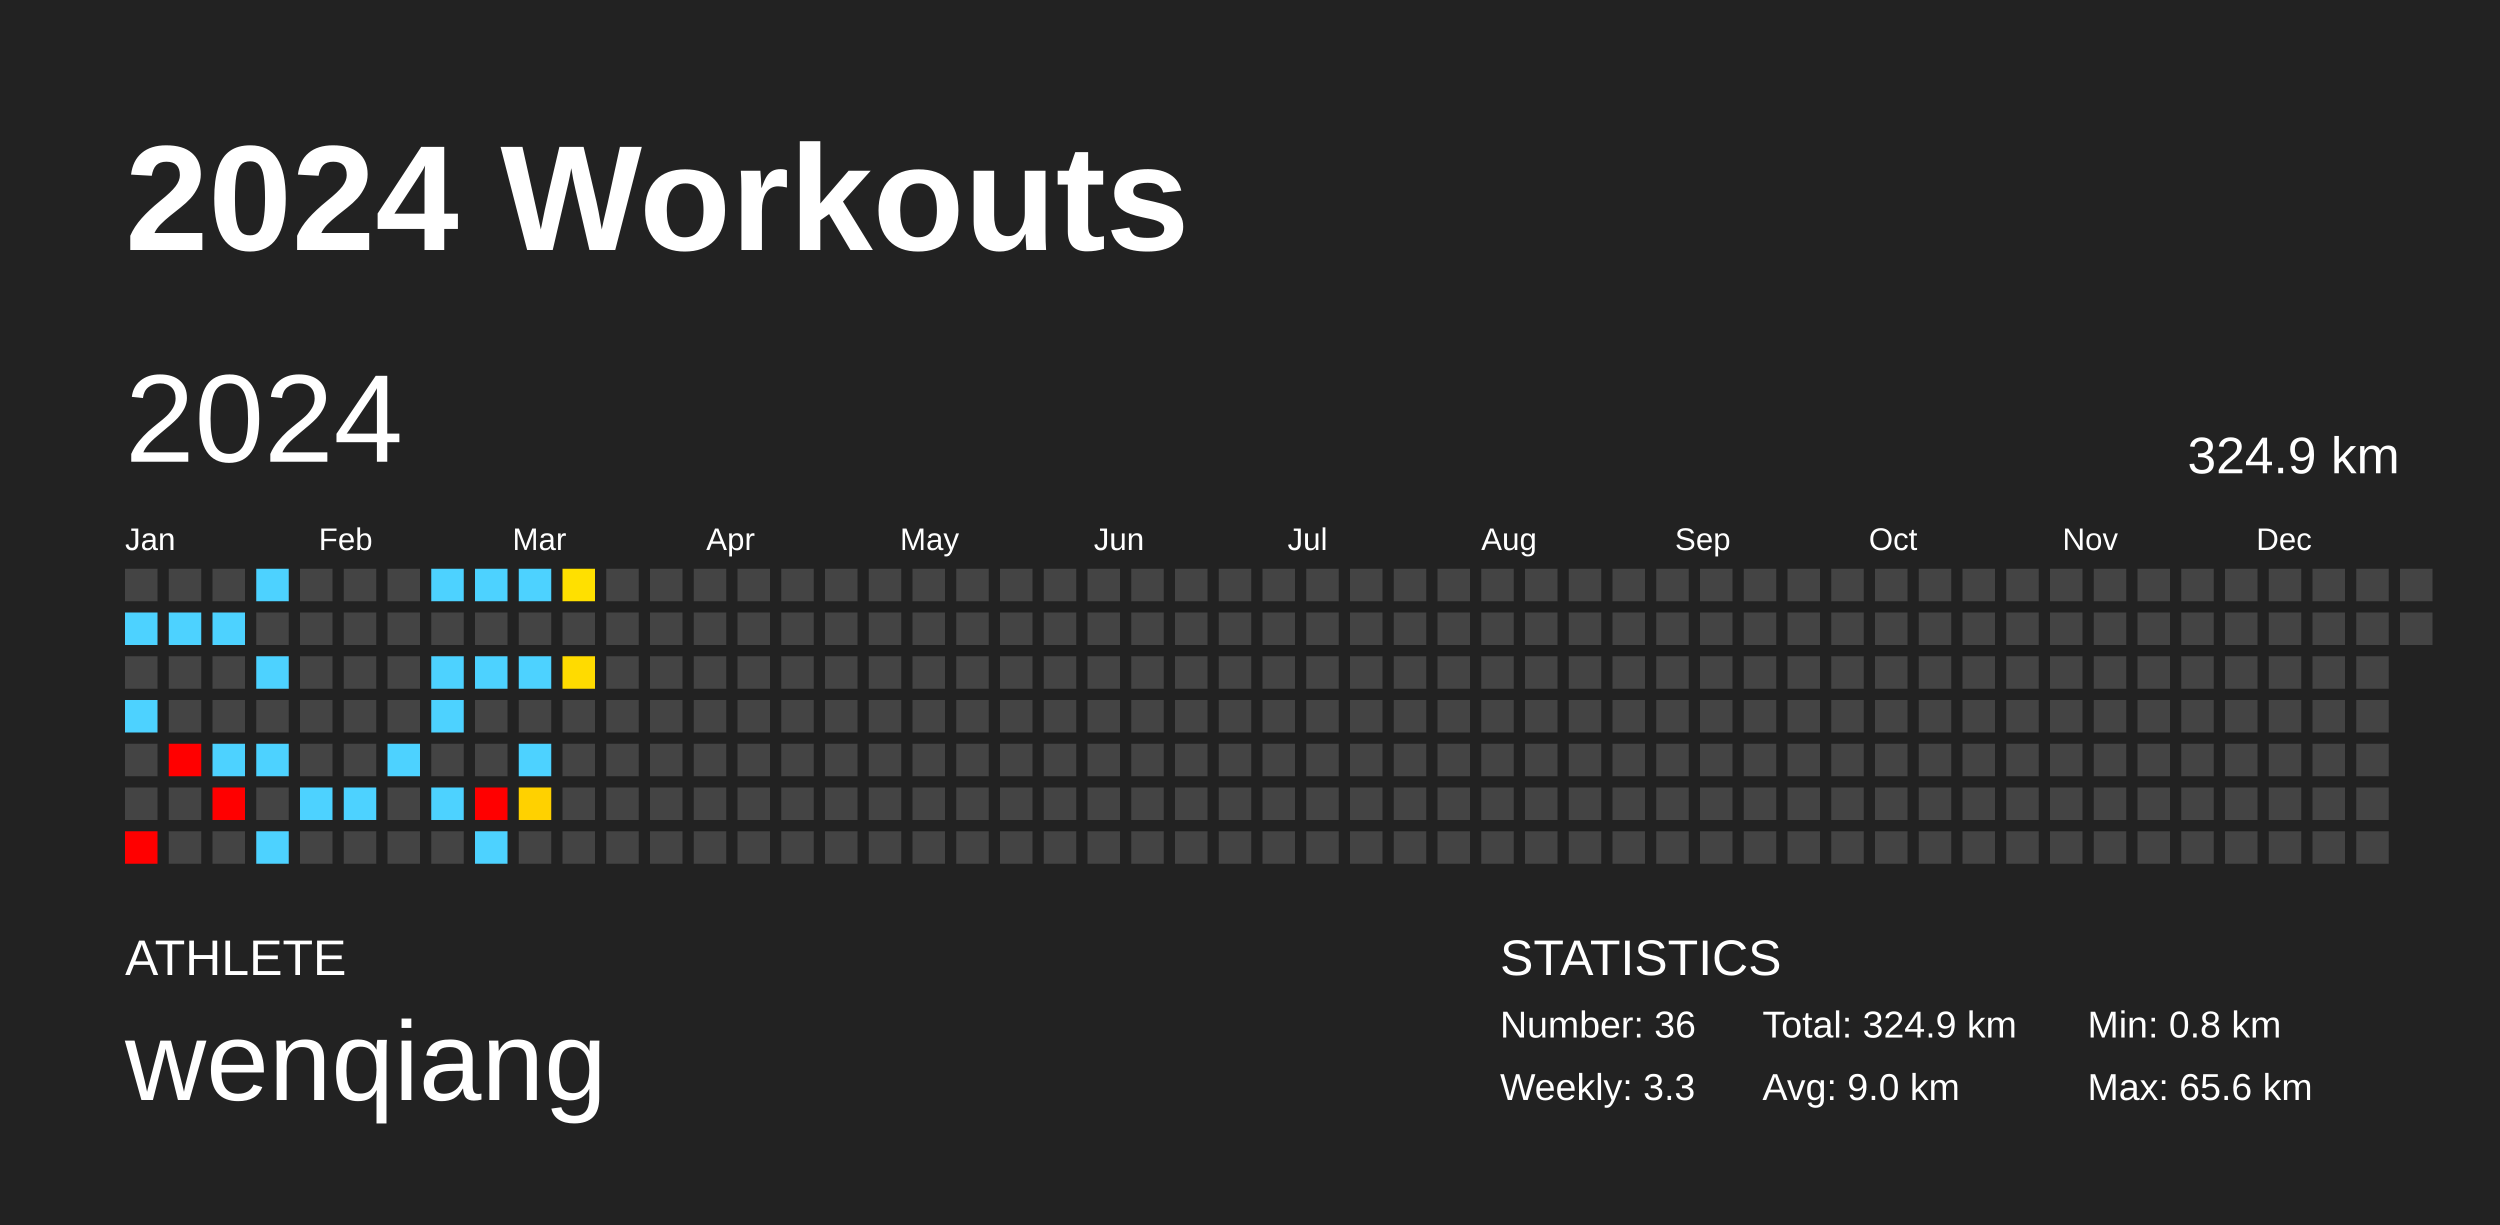
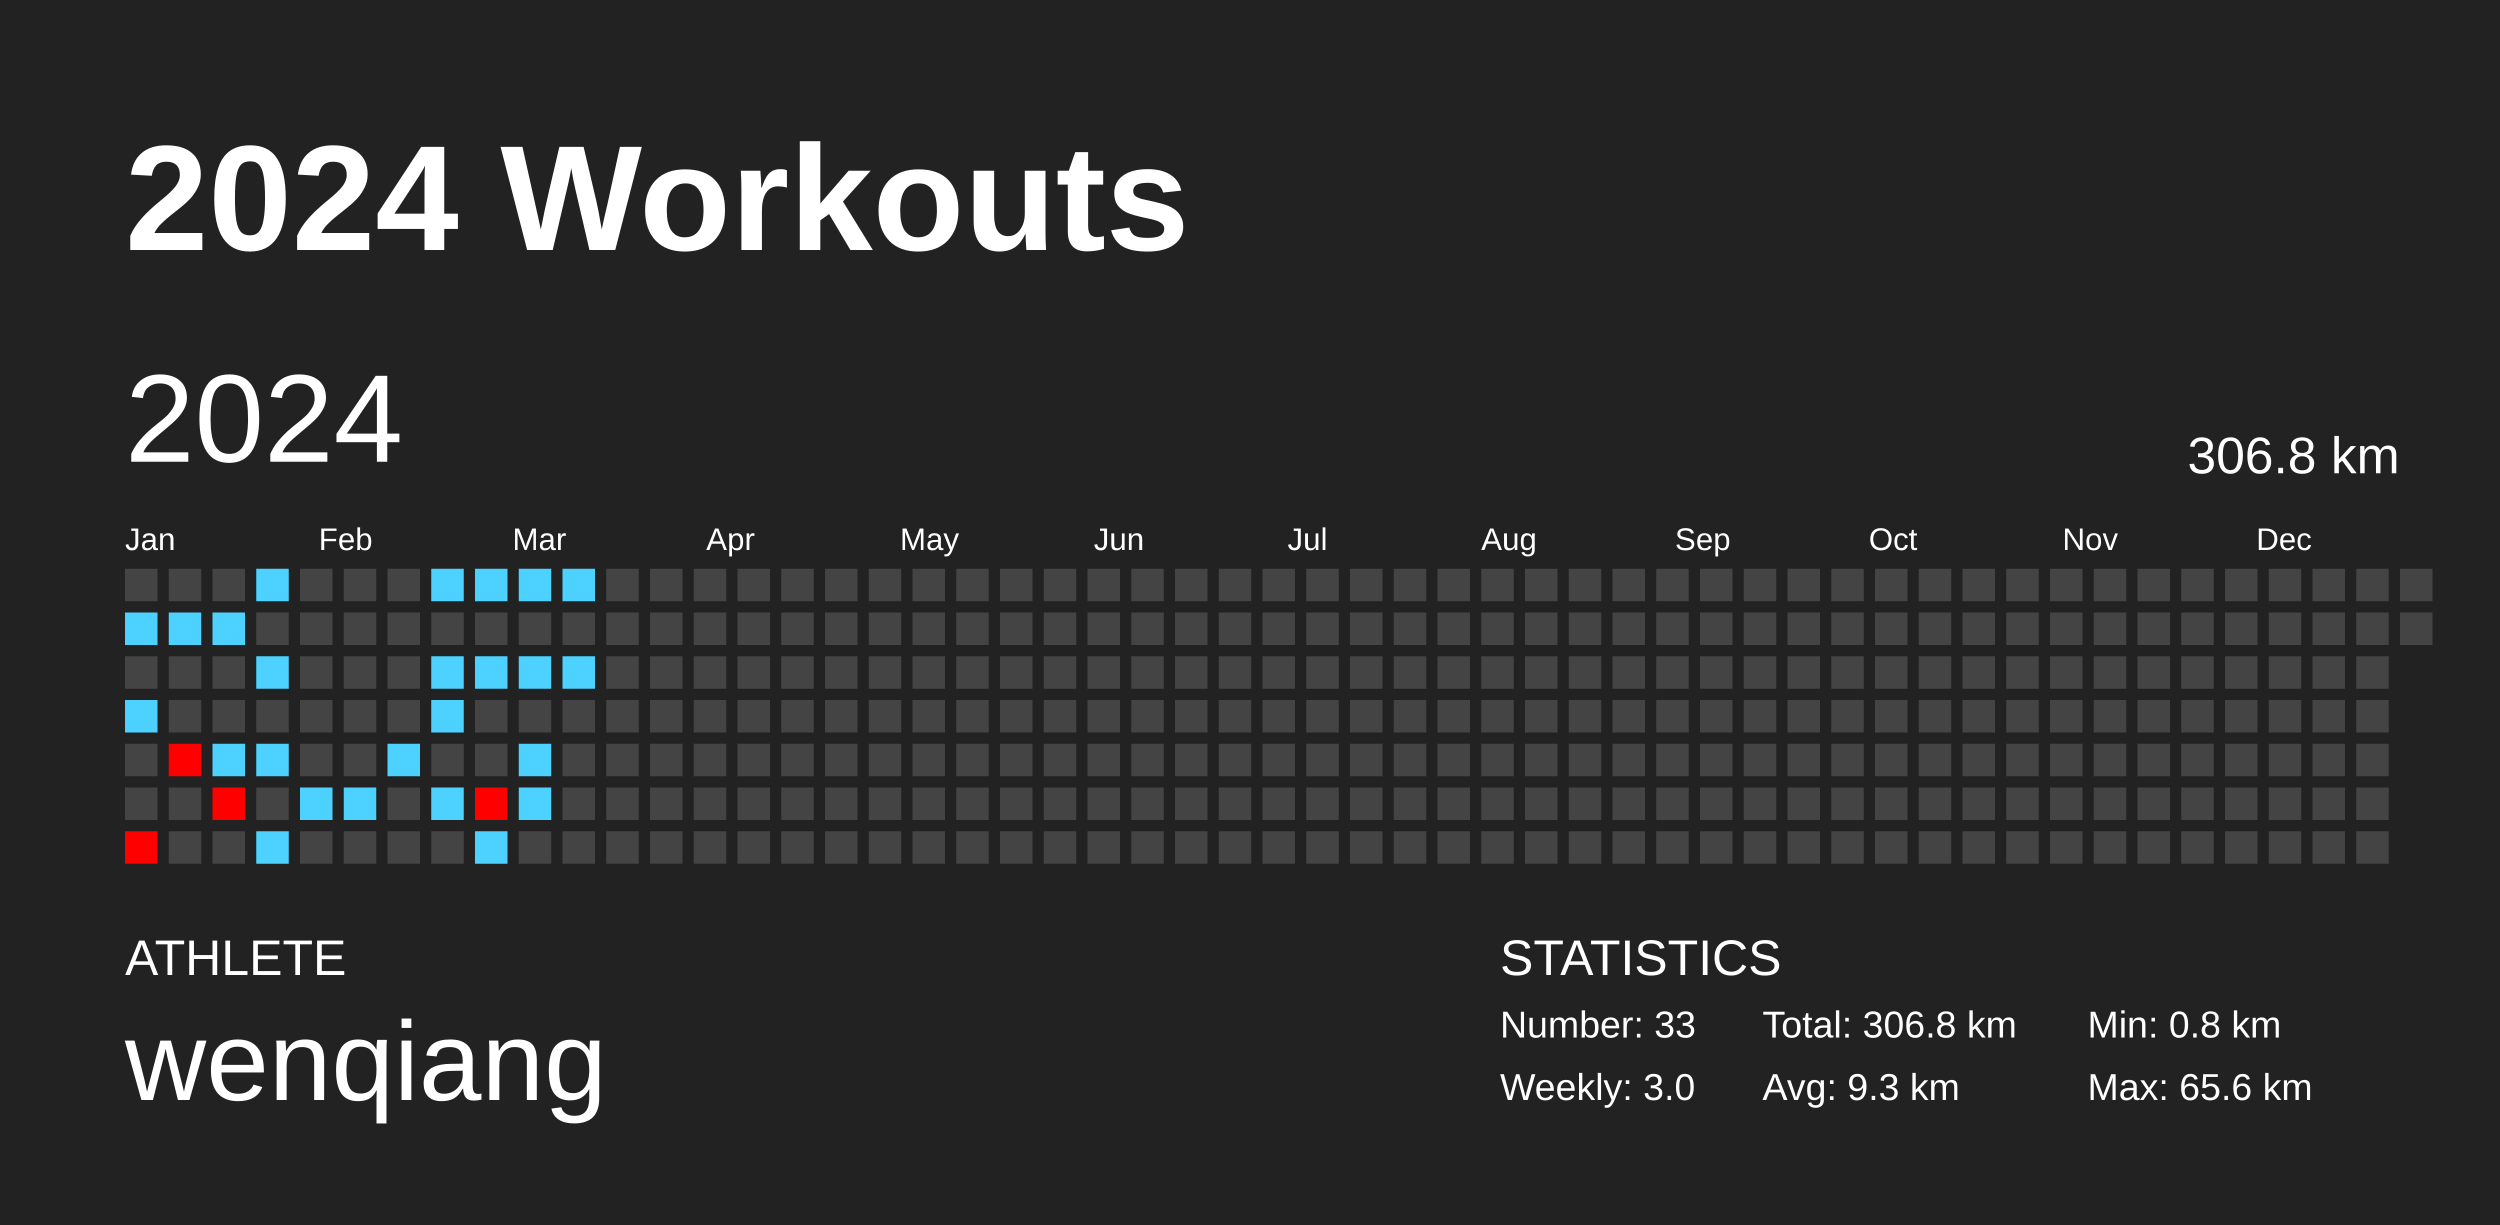
<svg xmlns="http://www.w3.org/2000/svg" baseProfile="full" height="98mm" version="1.1" viewBox="0,0,200,98" width="200mm">
  <defs />
  <rect fill="#222222" height="98" width="200" x="0" y="0" />
  <text fill="#FFFFFF" style="font-size:12px; font-family:Arial; font-weight:bold;" x="10" y="20">2024 Workouts</text>
  <text fill="#FFFFFF" style="font-size:4px; font-family:Arial" x="10" y="78">ATHLETE</text>
  <text fill="#FFFFFF" style="font-size:9px; font-family:Arial" x="10" y="88">wenqiang</text>
  <text fill="#FFFFFF" style="font-size:4px; font-family:Arial" x="120" y="78">STATISTICS</text>
-   <text fill="#FFFFFF" style="font-size:3px; font-family:Arial" x="120" y="83">Number: 36</text>
-   <text fill="#FFFFFF" style="font-size:3px; font-family:Arial" x="120" y="88">Weekly: 3.3</text>
-   <text fill="#FFFFFF" style="font-size:3px; font-family:Arial" x="141" y="83">Total: 324.9 km</text>
-   <text fill="#FFFFFF" style="font-size:3px; font-family:Arial" x="141" y="88">Avg: 9.0 km</text>
+   <text fill="#FFFFFF" style="font-size:3px; font-family:Arial" x="120" y="83">Number: 33</text>
+   <text fill="#FFFFFF" style="font-size:3px; font-family:Arial" x="120" y="88">Weekly: 3.0</text>
+   <text fill="#FFFFFF" style="font-size:3px; font-family:Arial" x="141" y="83">Total: 306.8 km</text>
+   <text fill="#FFFFFF" style="font-size:3px; font-family:Arial" x="141" y="88">Avg: 9.3 km</text>
  <text fill="#FFFFFF" style="font-size:3px; font-family:Arial" x="167" y="83">Min: 0.8 km</text>
  <text fill="#FFFFFF" style="font-size:3px; font-family:Arial" x="167" y="88">Max: 65.6 km</text>
  <text dominant-baseline="hanging" fill="#FFFFFF" style="font-size:10.0px; font-family:Arial;" x="10" y="30">2024</text>
-   <text dominant-baseline="hanging" fill="#FFFFFF" style="font-size:4.125px; font-family:Arial;" x="175" y="35">324.9 km</text>
+   <text dominant-baseline="hanging" fill="#FFFFFF" style="font-size:4.125px; font-family:Arial;" x="175" y="35">306.8 km</text>
  <text fill="#FFFFFF" style="font-size:2.5px; font-family:Arial" x="10.0" y="44">Jan</text>
  <text fill="#FFFFFF" style="font-size:2.5px; font-family:Arial" x="25.5" y="44">Feb</text>
  <text fill="#FFFFFF" style="font-size:2.5px; font-family:Arial" x="41.0" y="44">Mar</text>
  <text fill="#FFFFFF" style="font-size:2.5px; font-family:Arial" x="56.5" y="44">Apr</text>
  <text fill="#FFFFFF" style="font-size:2.5px; font-family:Arial" x="72.0" y="44">May</text>
  <text fill="#FFFFFF" style="font-size:2.5px; font-family:Arial" x="87.5" y="44">Jun</text>
  <text fill="#FFFFFF" style="font-size:2.5px; font-family:Arial" x="103.0" y="44">Jul</text>
  <text fill="#FFFFFF" style="font-size:2.5px; font-family:Arial" x="118.5" y="44">Aug</text>
  <text fill="#FFFFFF" style="font-size:2.5px; font-family:Arial" x="134.0" y="44">Sep</text>
  <text fill="#FFFFFF" style="font-size:2.5px; font-family:Arial" x="149.5" y="44">Oct</text>
  <text fill="#FFFFFF" style="font-size:2.5px; font-family:Arial" x="165.0" y="44">Nov</text>
  <text fill="#FFFFFF" style="font-size:2.5px; font-family:Arial" x="180.5" y="44">Dec</text>
  <rect fill="#444444" height="2.6" width="2.6" x="10.0" y="45.5" />
  <rect fill="#4dd2ff" height="2.6" width="2.6" x="10.0" y="49.0" />
  <rect fill="#444444" height="2.6" width="2.6" x="10.0" y="52.5" />
  <rect fill="#4dd2ff" height="2.6" width="2.6" x="10.0" y="56.0" />
  <rect fill="#444444" height="2.6" width="2.6" x="10.0" y="59.5" />
  <rect fill="#444444" height="2.6" width="2.6" x="10.0" y="63.0" />
  <rect fill="red" height="2.6" width="2.6" x="10.0" y="66.5" />
  <rect fill="#444444" height="2.6" width="2.6" x="13.5" y="45.5" />
  <rect fill="#4dd2ff" height="2.6" width="2.6" x="13.5" y="49.0" />
  <rect fill="#444444" height="2.6" width="2.6" x="13.5" y="52.5" />
  <rect fill="#444444" height="2.6" width="2.6" x="13.5" y="56.0" />
  <rect fill="red" height="2.6" width="2.6" x="13.5" y="59.5" />
  <rect fill="#444444" height="2.6" width="2.6" x="13.5" y="63.0" />
  <rect fill="#444444" height="2.6" width="2.6" x="13.5" y="66.5" />
  <rect fill="#444444" height="2.6" width="2.6" x="17.0" y="45.5" />
  <rect fill="#4dd2ff" height="2.6" width="2.6" x="17.0" y="49.0" />
  <rect fill="#444444" height="2.6" width="2.6" x="17.0" y="52.5" />
  <rect fill="#444444" height="2.6" width="2.6" x="17.0" y="56.0" />
  <rect fill="#4dd2ff" height="2.6" width="2.6" x="17.0" y="59.5" />
  <rect fill="red" height="2.6" width="2.6" x="17.0" y="63.0" />
  <rect fill="#444444" height="2.6" width="2.6" x="17.0" y="66.5" />
  <rect fill="#4dd2ff" height="2.6" width="2.6" x="20.5" y="45.5" />
  <rect fill="#444444" height="2.6" width="2.6" x="20.5" y="49.0" />
  <rect fill="#4dd2ff" height="2.6" width="2.6" x="20.5" y="52.5" />
  <rect fill="#444444" height="2.6" width="2.6" x="20.5" y="56.0" />
  <rect fill="#4dd2ff" height="2.6" width="2.6" x="20.5" y="59.5" />
  <rect fill="#444444" height="2.6" width="2.6" x="20.5" y="63.0" />
  <rect fill="#4dd2ff" height="2.6" width="2.6" x="20.5" y="66.5" />
  <rect fill="#444444" height="2.6" width="2.6" x="24.0" y="45.5" />
  <rect fill="#444444" height="2.6" width="2.6" x="24.0" y="49.0" />
  <rect fill="#444444" height="2.6" width="2.6" x="24.0" y="52.5" />
  <rect fill="#444444" height="2.6" width="2.6" x="24.0" y="56.0" />
  <rect fill="#444444" height="2.6" width="2.6" x="24.0" y="59.5" />
  <rect fill="#4dd2ff" height="2.6" width="2.6" x="24.0" y="63.0" />
  <rect fill="#444444" height="2.6" width="2.6" x="24.0" y="66.5" />
  <rect fill="#444444" height="2.6" width="2.6" x="27.5" y="45.5" />
  <rect fill="#444444" height="2.6" width="2.6" x="27.5" y="49.0" />
  <rect fill="#444444" height="2.6" width="2.6" x="27.5" y="52.5" />
  <rect fill="#444444" height="2.6" width="2.6" x="27.5" y="56.0" />
  <rect fill="#444444" height="2.6" width="2.6" x="27.5" y="59.5" />
  <rect fill="#4dd2ff" height="2.6" width="2.6" x="27.5" y="63.0" />
  <rect fill="#444444" height="2.6" width="2.6" x="27.5" y="66.5" />
  <rect fill="#444444" height="2.6" width="2.6" x="31.0" y="45.5" />
  <rect fill="#444444" height="2.6" width="2.6" x="31.0" y="49.0" />
  <rect fill="#444444" height="2.6" width="2.6" x="31.0" y="52.5" />
  <rect fill="#444444" height="2.6" width="2.6" x="31.0" y="56.0" />
  <rect fill="#4dd2ff" height="2.6" width="2.6" x="31.0" y="59.5" />
  <rect fill="#444444" height="2.6" width="2.6" x="31.0" y="63.0" />
  <rect fill="#444444" height="2.6" width="2.6" x="31.0" y="66.5" />
  <rect fill="#4dd2ff" height="2.6" width="2.6" x="34.5" y="45.5" />
  <rect fill="#444444" height="2.6" width="2.6" x="34.5" y="49.0" />
  <rect fill="#4dd2ff" height="2.6" width="2.6" x="34.5" y="52.5" />
  <rect fill="#4dd2ff" height="2.6" width="2.6" x="34.5" y="56.0" />
  <rect fill="#444444" height="2.6" width="2.6" x="34.5" y="59.5" />
  <rect fill="#4dd2ff" height="2.6" width="2.6" x="34.5" y="63.0" />
  <rect fill="#444444" height="2.6" width="2.6" x="34.5" y="66.5" />
  <rect fill="#4dd2ff" height="2.6" width="2.6" x="38.0" y="45.5" />
  <rect fill="#444444" height="2.6" width="2.6" x="38.0" y="49.0" />
  <rect fill="#4dd2ff" height="2.6" width="2.6" x="38.0" y="52.5" />
  <rect fill="#444444" height="2.6" width="2.6" x="38.0" y="56.0" />
  <rect fill="#444444" height="2.6" width="2.6" x="38.0" y="59.5" />
  <rect fill="red" height="2.6" width="2.6" x="38.0" y="63.0" />
  <rect fill="#4dd2ff" height="2.6" width="2.6" x="38.0" y="66.5" />
  <rect fill="#4dd2ff" height="2.6" width="2.6" x="41.5" y="45.5" />
  <rect fill="#444444" height="2.6" width="2.6" x="41.5" y="49.0" />
  <rect fill="#4dd2ff" height="2.6" width="2.6" x="41.5" y="52.5" />
  <rect fill="#444444" height="2.6" width="2.6" x="41.5" y="56.0" />
  <rect fill="#4dd2ff" height="2.6" width="2.6" x="41.5" y="59.5" />
-   <rect fill="#ffd100" height="2.6" width="2.6" x="41.5" y="63.0" />
+   <rect fill="#4dd2ff" height="2.6" width="2.6" x="41.5" y="63.0" />
  <rect fill="#444444" height="2.6" width="2.6" x="41.5" y="66.5" />
-   <rect fill="#ffe000" height="2.6" width="2.6" x="45.0" y="45.5" />
+   <rect fill="#4dd2ff" height="2.6" width="2.6" x="45.0" y="45.5" />
  <rect fill="#444444" height="2.6" width="2.6" x="45.0" y="49.0" />
-   <rect fill="#ffdb00" height="2.6" width="2.6" x="45.0" y="52.5" />
+   <rect fill="#4dd2ff" height="2.6" width="2.6" x="45.0" y="52.5" />
  <rect fill="#444444" height="2.6" width="2.6" x="45.0" y="56.0" />
  <rect fill="#444444" height="2.6" width="2.6" x="45.0" y="59.5" />
  <rect fill="#444444" height="2.6" width="2.6" x="45.0" y="63.0" />
  <rect fill="#444444" height="2.6" width="2.6" x="45.0" y="66.5" />
  <rect fill="#444444" height="2.6" width="2.6" x="48.5" y="45.5" />
  <rect fill="#444444" height="2.6" width="2.6" x="48.5" y="49.0" />
  <rect fill="#444444" height="2.6" width="2.6" x="48.5" y="52.5" />
  <rect fill="#444444" height="2.6" width="2.6" x="48.5" y="56.0" />
  <rect fill="#444444" height="2.6" width="2.6" x="48.5" y="59.5" />
  <rect fill="#444444" height="2.6" width="2.6" x="48.5" y="63.0" />
  <rect fill="#444444" height="2.6" width="2.6" x="48.5" y="66.5" />
  <rect fill="#444444" height="2.6" width="2.6" x="52.0" y="45.5" />
  <rect fill="#444444" height="2.6" width="2.6" x="52.0" y="49.0" />
  <rect fill="#444444" height="2.6" width="2.6" x="52.0" y="52.5" />
  <rect fill="#444444" height="2.6" width="2.6" x="52.0" y="56.0" />
  <rect fill="#444444" height="2.6" width="2.6" x="52.0" y="59.5" />
  <rect fill="#444444" height="2.6" width="2.6" x="52.0" y="63.0" />
  <rect fill="#444444" height="2.6" width="2.6" x="52.0" y="66.5" />
  <rect fill="#444444" height="2.6" width="2.6" x="55.5" y="45.5" />
  <rect fill="#444444" height="2.6" width="2.6" x="55.5" y="49.0" />
  <rect fill="#444444" height="2.6" width="2.6" x="55.5" y="52.5" />
  <rect fill="#444444" height="2.6" width="2.6" x="55.5" y="56.0" />
  <rect fill="#444444" height="2.6" width="2.6" x="55.5" y="59.5" />
  <rect fill="#444444" height="2.6" width="2.6" x="55.5" y="63.0" />
  <rect fill="#444444" height="2.6" width="2.6" x="55.5" y="66.5" />
  <rect fill="#444444" height="2.6" width="2.6" x="59.0" y="45.5" />
  <rect fill="#444444" height="2.6" width="2.6" x="59.0" y="49.0" />
  <rect fill="#444444" height="2.6" width="2.6" x="59.0" y="52.5" />
  <rect fill="#444444" height="2.6" width="2.6" x="59.0" y="56.0" />
  <rect fill="#444444" height="2.6" width="2.6" x="59.0" y="59.5" />
  <rect fill="#444444" height="2.6" width="2.6" x="59.0" y="63.0" />
  <rect fill="#444444" height="2.6" width="2.6" x="59.0" y="66.5" />
  <rect fill="#444444" height="2.6" width="2.6" x="62.5" y="45.5" />
  <rect fill="#444444" height="2.6" width="2.6" x="62.5" y="49.0" />
  <rect fill="#444444" height="2.6" width="2.6" x="62.5" y="52.5" />
  <rect fill="#444444" height="2.6" width="2.6" x="62.5" y="56.0" />
  <rect fill="#444444" height="2.6" width="2.6" x="62.5" y="59.5" />
  <rect fill="#444444" height="2.6" width="2.6" x="62.5" y="63.0" />
  <rect fill="#444444" height="2.6" width="2.6" x="62.5" y="66.5" />
  <rect fill="#444444" height="2.6" width="2.6" x="66.0" y="45.5" />
  <rect fill="#444444" height="2.6" width="2.6" x="66.0" y="49.0" />
  <rect fill="#444444" height="2.6" width="2.6" x="66.0" y="52.5" />
  <rect fill="#444444" height="2.6" width="2.6" x="66.0" y="56.0" />
  <rect fill="#444444" height="2.6" width="2.6" x="66.0" y="59.5" />
  <rect fill="#444444" height="2.6" width="2.6" x="66.0" y="63.0" />
  <rect fill="#444444" height="2.6" width="2.6" x="66.0" y="66.5" />
  <rect fill="#444444" height="2.6" width="2.6" x="69.5" y="45.5" />
  <rect fill="#444444" height="2.6" width="2.6" x="69.5" y="49.0" />
  <rect fill="#444444" height="2.6" width="2.6" x="69.5" y="52.5" />
  <rect fill="#444444" height="2.6" width="2.6" x="69.5" y="56.0" />
  <rect fill="#444444" height="2.6" width="2.6" x="69.5" y="59.5" />
  <rect fill="#444444" height="2.6" width="2.6" x="69.5" y="63.0" />
  <rect fill="#444444" height="2.6" width="2.6" x="69.5" y="66.5" />
  <rect fill="#444444" height="2.6" width="2.6" x="73.0" y="45.5" />
  <rect fill="#444444" height="2.6" width="2.6" x="73.0" y="49.0" />
  <rect fill="#444444" height="2.6" width="2.6" x="73.0" y="52.5" />
  <rect fill="#444444" height="2.6" width="2.6" x="73.0" y="56.0" />
  <rect fill="#444444" height="2.6" width="2.6" x="73.0" y="59.5" />
  <rect fill="#444444" height="2.6" width="2.6" x="73.0" y="63.0" />
  <rect fill="#444444" height="2.6" width="2.6" x="73.0" y="66.5" />
  <rect fill="#444444" height="2.6" width="2.6" x="76.5" y="45.5" />
  <rect fill="#444444" height="2.6" width="2.6" x="76.5" y="49.0" />
  <rect fill="#444444" height="2.6" width="2.6" x="76.5" y="52.5" />
  <rect fill="#444444" height="2.6" width="2.6" x="76.5" y="56.0" />
  <rect fill="#444444" height="2.6" width="2.6" x="76.5" y="59.5" />
  <rect fill="#444444" height="2.6" width="2.6" x="76.5" y="63.0" />
  <rect fill="#444444" height="2.6" width="2.6" x="76.5" y="66.5" />
  <rect fill="#444444" height="2.6" width="2.6" x="80.0" y="45.5" />
  <rect fill="#444444" height="2.6" width="2.6" x="80.0" y="49.0" />
  <rect fill="#444444" height="2.6" width="2.6" x="80.0" y="52.5" />
  <rect fill="#444444" height="2.6" width="2.6" x="80.0" y="56.0" />
  <rect fill="#444444" height="2.6" width="2.6" x="80.0" y="59.5" />
  <rect fill="#444444" height="2.6" width="2.6" x="80.0" y="63.0" />
  <rect fill="#444444" height="2.6" width="2.6" x="80.0" y="66.5" />
  <rect fill="#444444" height="2.6" width="2.6" x="83.5" y="45.5" />
  <rect fill="#444444" height="2.6" width="2.6" x="83.5" y="49.0" />
  <rect fill="#444444" height="2.6" width="2.6" x="83.5" y="52.5" />
  <rect fill="#444444" height="2.6" width="2.6" x="83.5" y="56.0" />
  <rect fill="#444444" height="2.6" width="2.6" x="83.5" y="59.5" />
  <rect fill="#444444" height="2.6" width="2.6" x="83.5" y="63.0" />
  <rect fill="#444444" height="2.6" width="2.6" x="83.5" y="66.5" />
  <rect fill="#444444" height="2.6" width="2.6" x="87.0" y="45.5" />
  <rect fill="#444444" height="2.6" width="2.6" x="87.0" y="49.0" />
  <rect fill="#444444" height="2.6" width="2.6" x="87.0" y="52.5" />
  <rect fill="#444444" height="2.6" width="2.6" x="87.0" y="56.0" />
  <rect fill="#444444" height="2.6" width="2.6" x="87.0" y="59.5" />
  <rect fill="#444444" height="2.6" width="2.6" x="87.0" y="63.0" />
  <rect fill="#444444" height="2.6" width="2.6" x="87.0" y="66.5" />
  <rect fill="#444444" height="2.6" width="2.6" x="90.5" y="45.5" />
  <rect fill="#444444" height="2.6" width="2.6" x="90.5" y="49.0" />
  <rect fill="#444444" height="2.6" width="2.6" x="90.5" y="52.5" />
  <rect fill="#444444" height="2.6" width="2.6" x="90.5" y="56.0" />
  <rect fill="#444444" height="2.6" width="2.6" x="90.5" y="59.5" />
  <rect fill="#444444" height="2.6" width="2.6" x="90.5" y="63.0" />
  <rect fill="#444444" height="2.6" width="2.6" x="90.5" y="66.5" />
  <rect fill="#444444" height="2.6" width="2.6" x="94.0" y="45.5" />
  <rect fill="#444444" height="2.6" width="2.6" x="94.0" y="49.0" />
  <rect fill="#444444" height="2.6" width="2.6" x="94.0" y="52.5" />
  <rect fill="#444444" height="2.6" width="2.6" x="94.0" y="56.0" />
  <rect fill="#444444" height="2.6" width="2.6" x="94.0" y="59.5" />
  <rect fill="#444444" height="2.6" width="2.6" x="94.0" y="63.0" />
  <rect fill="#444444" height="2.6" width="2.6" x="94.0" y="66.5" />
  <rect fill="#444444" height="2.6" width="2.6" x="97.5" y="45.5" />
  <rect fill="#444444" height="2.6" width="2.6" x="97.5" y="49.0" />
  <rect fill="#444444" height="2.6" width="2.6" x="97.5" y="52.5" />
  <rect fill="#444444" height="2.6" width="2.6" x="97.5" y="56.0" />
  <rect fill="#444444" height="2.6" width="2.6" x="97.5" y="59.5" />
  <rect fill="#444444" height="2.6" width="2.6" x="97.5" y="63.0" />
  <rect fill="#444444" height="2.6" width="2.6" x="97.5" y="66.5" />
  <rect fill="#444444" height="2.6" width="2.6" x="101.0" y="45.5" />
  <rect fill="#444444" height="2.6" width="2.6" x="101.0" y="49.0" />
  <rect fill="#444444" height="2.6" width="2.6" x="101.0" y="52.5" />
  <rect fill="#444444" height="2.6" width="2.6" x="101.0" y="56.0" />
  <rect fill="#444444" height="2.6" width="2.6" x="101.0" y="59.5" />
  <rect fill="#444444" height="2.6" width="2.6" x="101.0" y="63.0" />
  <rect fill="#444444" height="2.6" width="2.6" x="101.0" y="66.5" />
  <rect fill="#444444" height="2.6" width="2.6" x="104.5" y="45.5" />
  <rect fill="#444444" height="2.6" width="2.6" x="104.5" y="49.0" />
  <rect fill="#444444" height="2.6" width="2.6" x="104.5" y="52.5" />
  <rect fill="#444444" height="2.6" width="2.6" x="104.5" y="56.0" />
  <rect fill="#444444" height="2.6" width="2.6" x="104.5" y="59.5" />
  <rect fill="#444444" height="2.6" width="2.6" x="104.5" y="63.0" />
  <rect fill="#444444" height="2.6" width="2.6" x="104.5" y="66.5" />
  <rect fill="#444444" height="2.6" width="2.6" x="108.0" y="45.5" />
  <rect fill="#444444" height="2.6" width="2.6" x="108.0" y="49.0" />
  <rect fill="#444444" height="2.6" width="2.6" x="108.0" y="52.5" />
  <rect fill="#444444" height="2.6" width="2.6" x="108.0" y="56.0" />
  <rect fill="#444444" height="2.6" width="2.6" x="108.0" y="59.5" />
  <rect fill="#444444" height="2.6" width="2.6" x="108.0" y="63.0" />
  <rect fill="#444444" height="2.6" width="2.6" x="108.0" y="66.5" />
  <rect fill="#444444" height="2.6" width="2.6" x="111.5" y="45.5" />
  <rect fill="#444444" height="2.6" width="2.6" x="111.5" y="49.0" />
  <rect fill="#444444" height="2.6" width="2.6" x="111.5" y="52.5" />
  <rect fill="#444444" height="2.6" width="2.6" x="111.5" y="56.0" />
  <rect fill="#444444" height="2.6" width="2.6" x="111.5" y="59.5" />
  <rect fill="#444444" height="2.6" width="2.6" x="111.5" y="63.0" />
  <rect fill="#444444" height="2.6" width="2.6" x="111.5" y="66.5" />
  <rect fill="#444444" height="2.6" width="2.6" x="115.0" y="45.5" />
  <rect fill="#444444" height="2.6" width="2.6" x="115.0" y="49.0" />
  <rect fill="#444444" height="2.6" width="2.6" x="115.0" y="52.5" />
  <rect fill="#444444" height="2.6" width="2.6" x="115.0" y="56.0" />
  <rect fill="#444444" height="2.6" width="2.6" x="115.0" y="59.5" />
  <rect fill="#444444" height="2.6" width="2.6" x="115.0" y="63.0" />
  <rect fill="#444444" height="2.6" width="2.6" x="115.0" y="66.5" />
  <rect fill="#444444" height="2.6" width="2.6" x="118.5" y="45.5" />
  <rect fill="#444444" height="2.6" width="2.6" x="118.5" y="49.0" />
  <rect fill="#444444" height="2.6" width="2.6" x="118.5" y="52.5" />
  <rect fill="#444444" height="2.6" width="2.6" x="118.5" y="56.0" />
  <rect fill="#444444" height="2.6" width="2.6" x="118.5" y="59.5" />
  <rect fill="#444444" height="2.6" width="2.6" x="118.5" y="63.0" />
  <rect fill="#444444" height="2.6" width="2.6" x="118.5" y="66.5" />
  <rect fill="#444444" height="2.6" width="2.6" x="122.0" y="45.5" />
  <rect fill="#444444" height="2.6" width="2.6" x="122.0" y="49.0" />
  <rect fill="#444444" height="2.6" width="2.6" x="122.0" y="52.5" />
  <rect fill="#444444" height="2.6" width="2.6" x="122.0" y="56.0" />
  <rect fill="#444444" height="2.6" width="2.6" x="122.0" y="59.5" />
  <rect fill="#444444" height="2.6" width="2.6" x="122.0" y="63.0" />
  <rect fill="#444444" height="2.6" width="2.6" x="122.0" y="66.5" />
  <rect fill="#444444" height="2.6" width="2.6" x="125.5" y="45.5" />
  <rect fill="#444444" height="2.6" width="2.6" x="125.5" y="49.0" />
  <rect fill="#444444" height="2.6" width="2.6" x="125.5" y="52.5" />
  <rect fill="#444444" height="2.6" width="2.6" x="125.5" y="56.0" />
  <rect fill="#444444" height="2.6" width="2.6" x="125.5" y="59.5" />
  <rect fill="#444444" height="2.6" width="2.6" x="125.5" y="63.0" />
  <rect fill="#444444" height="2.6" width="2.6" x="125.5" y="66.5" />
  <rect fill="#444444" height="2.6" width="2.6" x="129.0" y="45.5" />
  <rect fill="#444444" height="2.6" width="2.6" x="129.0" y="49.0" />
  <rect fill="#444444" height="2.6" width="2.6" x="129.0" y="52.5" />
  <rect fill="#444444" height="2.6" width="2.6" x="129.0" y="56.0" />
  <rect fill="#444444" height="2.6" width="2.6" x="129.0" y="59.5" />
  <rect fill="#444444" height="2.6" width="2.6" x="129.0" y="63.0" />
  <rect fill="#444444" height="2.6" width="2.6" x="129.0" y="66.5" />
  <rect fill="#444444" height="2.6" width="2.6" x="132.5" y="45.5" />
  <rect fill="#444444" height="2.6" width="2.6" x="132.5" y="49.0" />
  <rect fill="#444444" height="2.6" width="2.6" x="132.5" y="52.5" />
  <rect fill="#444444" height="2.6" width="2.6" x="132.5" y="56.0" />
  <rect fill="#444444" height="2.6" width="2.6" x="132.5" y="59.5" />
  <rect fill="#444444" height="2.6" width="2.6" x="132.5" y="63.0" />
  <rect fill="#444444" height="2.6" width="2.6" x="132.5" y="66.5" />
  <rect fill="#444444" height="2.6" width="2.6" x="136.0" y="45.5" />
  <rect fill="#444444" height="2.6" width="2.6" x="136.0" y="49.0" />
  <rect fill="#444444" height="2.6" width="2.6" x="136.0" y="52.5" />
  <rect fill="#444444" height="2.6" width="2.6" x="136.0" y="56.0" />
  <rect fill="#444444" height="2.6" width="2.6" x="136.0" y="59.5" />
  <rect fill="#444444" height="2.6" width="2.6" x="136.0" y="63.0" />
  <rect fill="#444444" height="2.6" width="2.6" x="136.0" y="66.5" />
  <rect fill="#444444" height="2.6" width="2.6" x="139.5" y="45.5" />
  <rect fill="#444444" height="2.6" width="2.6" x="139.5" y="49.0" />
  <rect fill="#444444" height="2.6" width="2.6" x="139.5" y="52.5" />
  <rect fill="#444444" height="2.6" width="2.6" x="139.5" y="56.0" />
  <rect fill="#444444" height="2.6" width="2.6" x="139.5" y="59.5" />
  <rect fill="#444444" height="2.6" width="2.6" x="139.5" y="63.0" />
  <rect fill="#444444" height="2.6" width="2.6" x="139.5" y="66.5" />
  <rect fill="#444444" height="2.6" width="2.6" x="143.0" y="45.5" />
  <rect fill="#444444" height="2.6" width="2.6" x="143.0" y="49.0" />
  <rect fill="#444444" height="2.6" width="2.6" x="143.0" y="52.5" />
  <rect fill="#444444" height="2.6" width="2.6" x="143.0" y="56.0" />
  <rect fill="#444444" height="2.6" width="2.6" x="143.0" y="59.5" />
  <rect fill="#444444" height="2.6" width="2.6" x="143.0" y="63.0" />
  <rect fill="#444444" height="2.6" width="2.6" x="143.0" y="66.5" />
  <rect fill="#444444" height="2.6" width="2.6" x="146.5" y="45.5" />
  <rect fill="#444444" height="2.6" width="2.6" x="146.5" y="49.0" />
  <rect fill="#444444" height="2.6" width="2.6" x="146.5" y="52.5" />
  <rect fill="#444444" height="2.6" width="2.6" x="146.5" y="56.0" />
  <rect fill="#444444" height="2.6" width="2.6" x="146.5" y="59.5" />
  <rect fill="#444444" height="2.6" width="2.6" x="146.5" y="63.0" />
  <rect fill="#444444" height="2.6" width="2.6" x="146.5" y="66.5" />
  <rect fill="#444444" height="2.6" width="2.6" x="150.0" y="45.5" />
  <rect fill="#444444" height="2.6" width="2.6" x="150.0" y="49.0" />
  <rect fill="#444444" height="2.6" width="2.6" x="150.0" y="52.5" />
  <rect fill="#444444" height="2.6" width="2.6" x="150.0" y="56.0" />
  <rect fill="#444444" height="2.6" width="2.6" x="150.0" y="59.5" />
  <rect fill="#444444" height="2.6" width="2.6" x="150.0" y="63.0" />
  <rect fill="#444444" height="2.6" width="2.6" x="150.0" y="66.5" />
  <rect fill="#444444" height="2.6" width="2.6" x="153.5" y="45.5" />
  <rect fill="#444444" height="2.6" width="2.6" x="153.5" y="49.0" />
  <rect fill="#444444" height="2.6" width="2.6" x="153.5" y="52.5" />
  <rect fill="#444444" height="2.6" width="2.6" x="153.5" y="56.0" />
  <rect fill="#444444" height="2.6" width="2.6" x="153.5" y="59.5" />
  <rect fill="#444444" height="2.6" width="2.6" x="153.5" y="63.0" />
  <rect fill="#444444" height="2.6" width="2.6" x="153.5" y="66.5" />
  <rect fill="#444444" height="2.6" width="2.6" x="157.0" y="45.5" />
  <rect fill="#444444" height="2.6" width="2.6" x="157.0" y="49.0" />
  <rect fill="#444444" height="2.6" width="2.6" x="157.0" y="52.5" />
  <rect fill="#444444" height="2.6" width="2.6" x="157.0" y="56.0" />
  <rect fill="#444444" height="2.6" width="2.6" x="157.0" y="59.5" />
  <rect fill="#444444" height="2.6" width="2.6" x="157.0" y="63.0" />
  <rect fill="#444444" height="2.6" width="2.6" x="157.0" y="66.5" />
  <rect fill="#444444" height="2.6" width="2.6" x="160.5" y="45.5" />
  <rect fill="#444444" height="2.6" width="2.6" x="160.5" y="49.0" />
  <rect fill="#444444" height="2.6" width="2.6" x="160.5" y="52.5" />
  <rect fill="#444444" height="2.6" width="2.6" x="160.5" y="56.0" />
  <rect fill="#444444" height="2.6" width="2.6" x="160.5" y="59.5" />
  <rect fill="#444444" height="2.6" width="2.6" x="160.5" y="63.0" />
  <rect fill="#444444" height="2.6" width="2.6" x="160.5" y="66.5" />
  <rect fill="#444444" height="2.6" width="2.6" x="164.0" y="45.5" />
  <rect fill="#444444" height="2.6" width="2.6" x="164.0" y="49.0" />
  <rect fill="#444444" height="2.6" width="2.6" x="164.0" y="52.5" />
  <rect fill="#444444" height="2.6" width="2.6" x="164.0" y="56.0" />
  <rect fill="#444444" height="2.6" width="2.6" x="164.0" y="59.5" />
  <rect fill="#444444" height="2.6" width="2.6" x="164.0" y="63.0" />
  <rect fill="#444444" height="2.6" width="2.6" x="164.0" y="66.5" />
  <rect fill="#444444" height="2.6" width="2.6" x="167.5" y="45.5" />
  <rect fill="#444444" height="2.6" width="2.6" x="167.5" y="49.0" />
  <rect fill="#444444" height="2.6" width="2.6" x="167.5" y="52.5" />
  <rect fill="#444444" height="2.6" width="2.6" x="167.5" y="56.0" />
  <rect fill="#444444" height="2.6" width="2.6" x="167.5" y="59.5" />
  <rect fill="#444444" height="2.6" width="2.6" x="167.5" y="63.0" />
  <rect fill="#444444" height="2.6" width="2.6" x="167.5" y="66.5" />
  <rect fill="#444444" height="2.6" width="2.6" x="171.0" y="45.5" />
  <rect fill="#444444" height="2.6" width="2.6" x="171.0" y="49.0" />
  <rect fill="#444444" height="2.6" width="2.6" x="171.0" y="52.5" />
  <rect fill="#444444" height="2.6" width="2.6" x="171.0" y="56.0" />
  <rect fill="#444444" height="2.6" width="2.6" x="171.0" y="59.5" />
  <rect fill="#444444" height="2.6" width="2.6" x="171.0" y="63.0" />
  <rect fill="#444444" height="2.6" width="2.6" x="171.0" y="66.5" />
  <rect fill="#444444" height="2.6" width="2.6" x="174.5" y="45.5" />
  <rect fill="#444444" height="2.6" width="2.6" x="174.5" y="49.0" />
  <rect fill="#444444" height="2.6" width="2.6" x="174.5" y="52.5" />
  <rect fill="#444444" height="2.6" width="2.6" x="174.5" y="56.0" />
  <rect fill="#444444" height="2.6" width="2.6" x="174.5" y="59.5" />
  <rect fill="#444444" height="2.6" width="2.6" x="174.5" y="63.0" />
  <rect fill="#444444" height="2.6" width="2.6" x="174.5" y="66.5" />
  <rect fill="#444444" height="2.6" width="2.6" x="178.0" y="45.5" />
  <rect fill="#444444" height="2.6" width="2.6" x="178.0" y="49.0" />
  <rect fill="#444444" height="2.6" width="2.6" x="178.0" y="52.5" />
  <rect fill="#444444" height="2.6" width="2.6" x="178.0" y="56.0" />
  <rect fill="#444444" height="2.6" width="2.6" x="178.0" y="59.5" />
  <rect fill="#444444" height="2.6" width="2.6" x="178.0" y="63.0" />
  <rect fill="#444444" height="2.6" width="2.6" x="178.0" y="66.5" />
  <rect fill="#444444" height="2.6" width="2.6" x="181.5" y="45.5" />
  <rect fill="#444444" height="2.6" width="2.6" x="181.5" y="49.0" />
  <rect fill="#444444" height="2.6" width="2.6" x="181.5" y="52.5" />
  <rect fill="#444444" height="2.6" width="2.6" x="181.5" y="56.0" />
  <rect fill="#444444" height="2.6" width="2.6" x="181.5" y="59.5" />
  <rect fill="#444444" height="2.6" width="2.6" x="181.5" y="63.0" />
  <rect fill="#444444" height="2.6" width="2.6" x="181.5" y="66.5" />
  <rect fill="#444444" height="2.6" width="2.6" x="185.0" y="45.5" />
  <rect fill="#444444" height="2.6" width="2.6" x="185.0" y="49.0" />
  <rect fill="#444444" height="2.6" width="2.6" x="185.0" y="52.5" />
  <rect fill="#444444" height="2.6" width="2.6" x="185.0" y="56.0" />
  <rect fill="#444444" height="2.6" width="2.6" x="185.0" y="59.5" />
  <rect fill="#444444" height="2.6" width="2.6" x="185.0" y="63.0" />
  <rect fill="#444444" height="2.6" width="2.6" x="185.0" y="66.5" />
  <rect fill="#444444" height="2.6" width="2.6" x="188.5" y="45.5" />
  <rect fill="#444444" height="2.6" width="2.6" x="188.5" y="49.0" />
  <rect fill="#444444" height="2.6" width="2.6" x="188.5" y="52.5" />
  <rect fill="#444444" height="2.6" width="2.6" x="188.5" y="56.0" />
  <rect fill="#444444" height="2.6" width="2.6" x="188.5" y="59.5" />
  <rect fill="#444444" height="2.6" width="2.6" x="188.5" y="63.0" />
  <rect fill="#444444" height="2.6" width="2.6" x="188.5" y="66.5" />
  <rect fill="#444444" height="2.6" width="2.6" x="192.0" y="45.5" />
  <rect fill="#444444" height="2.6" width="2.6" x="192.0" y="49.0" />
</svg>
